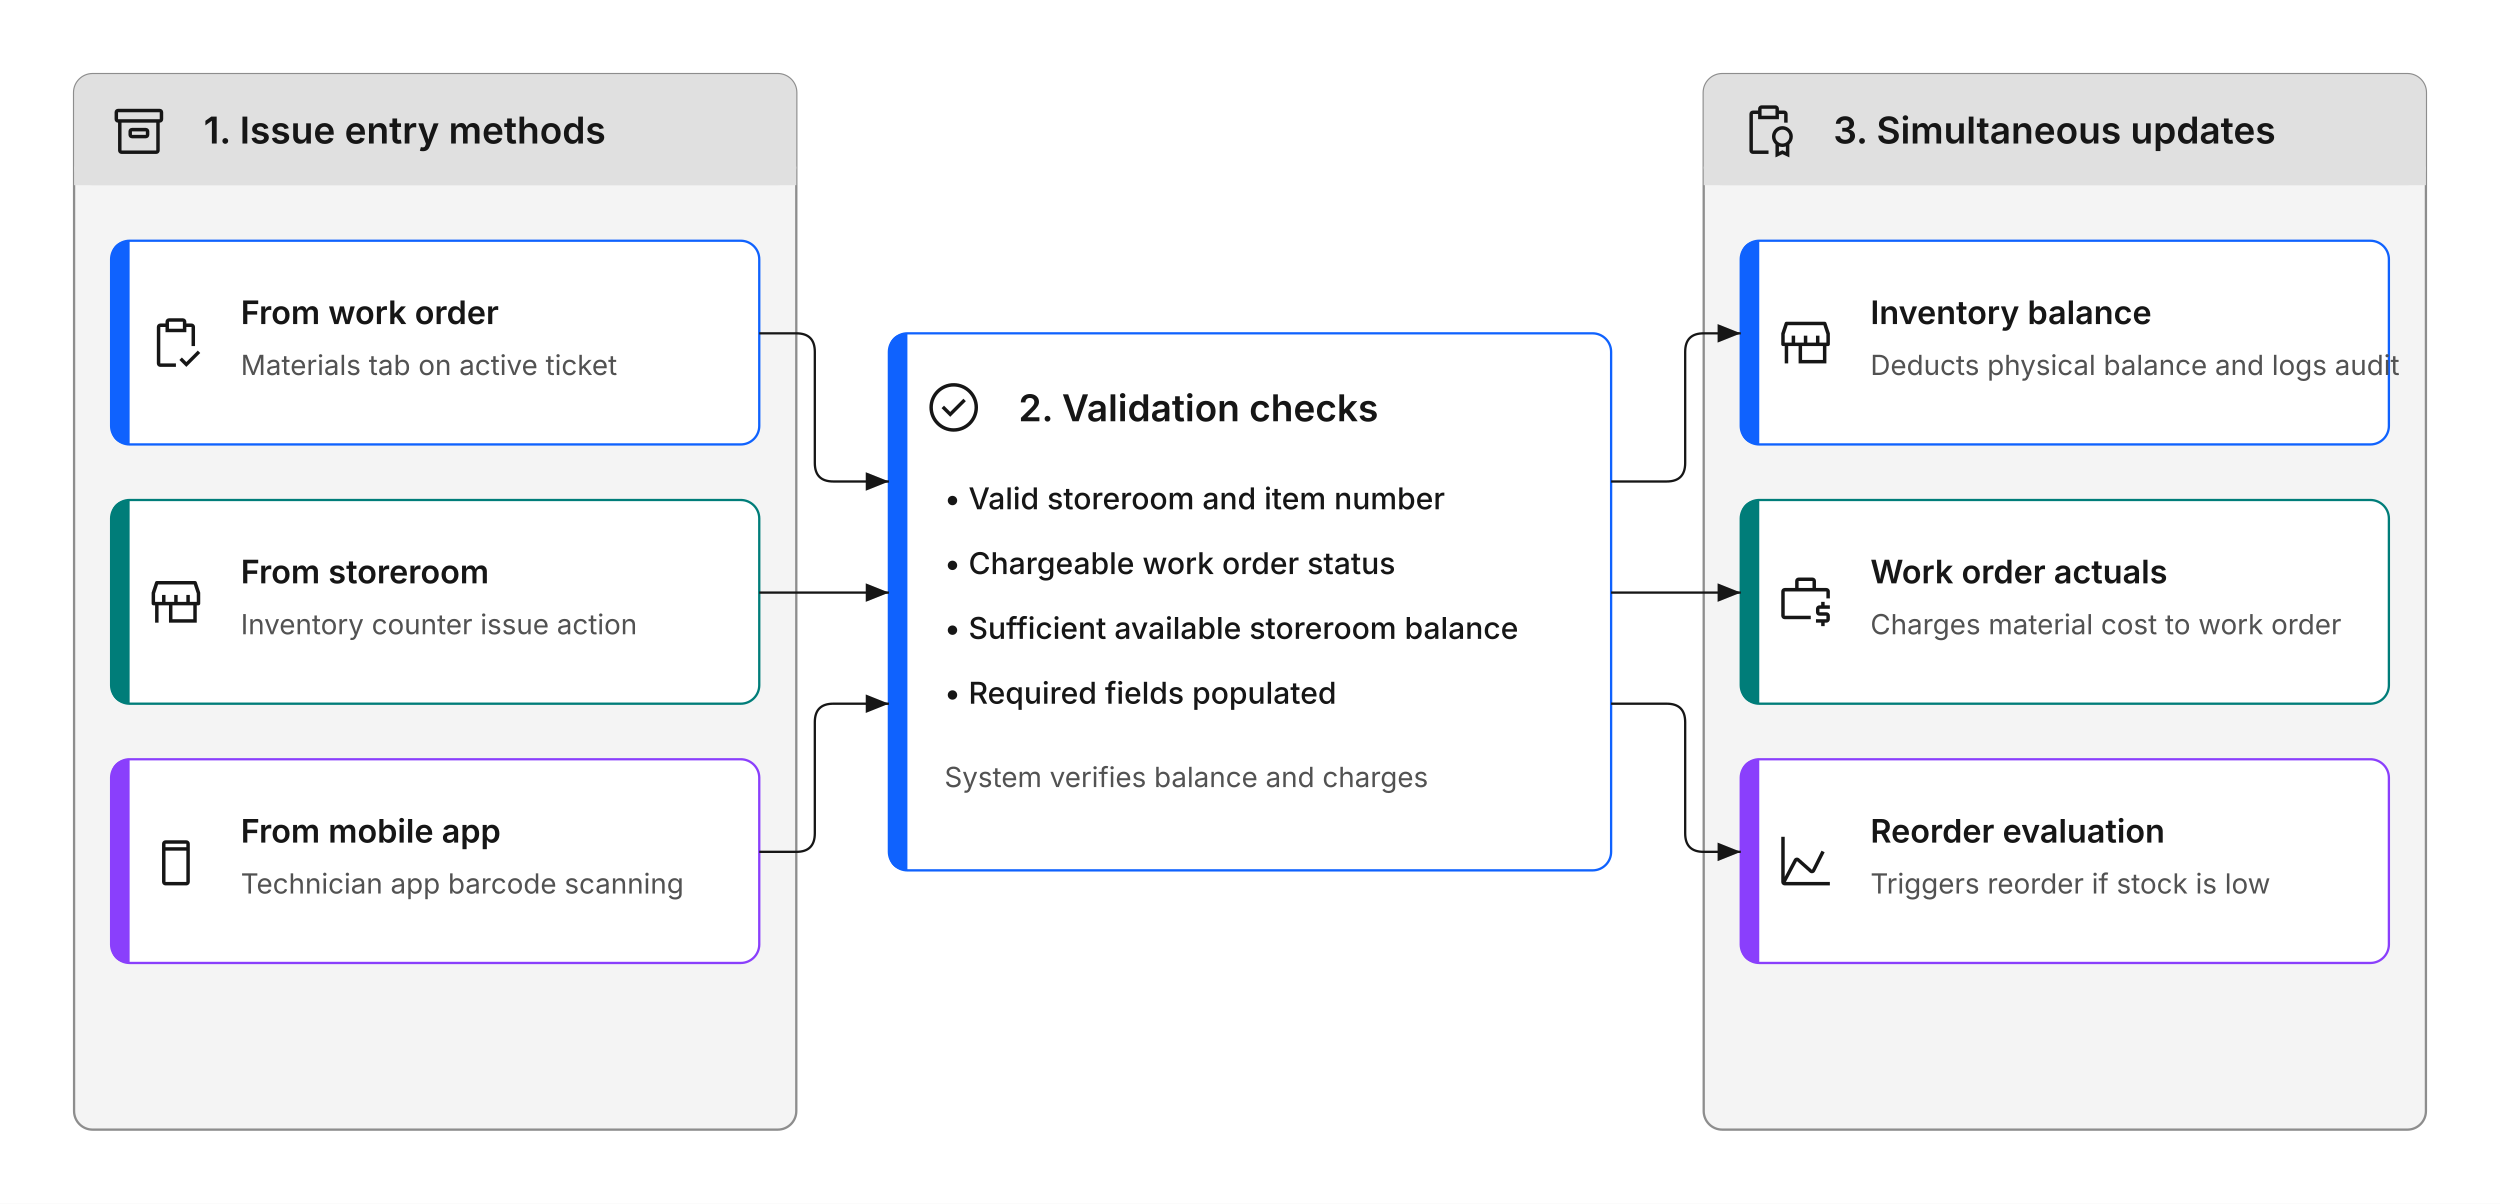
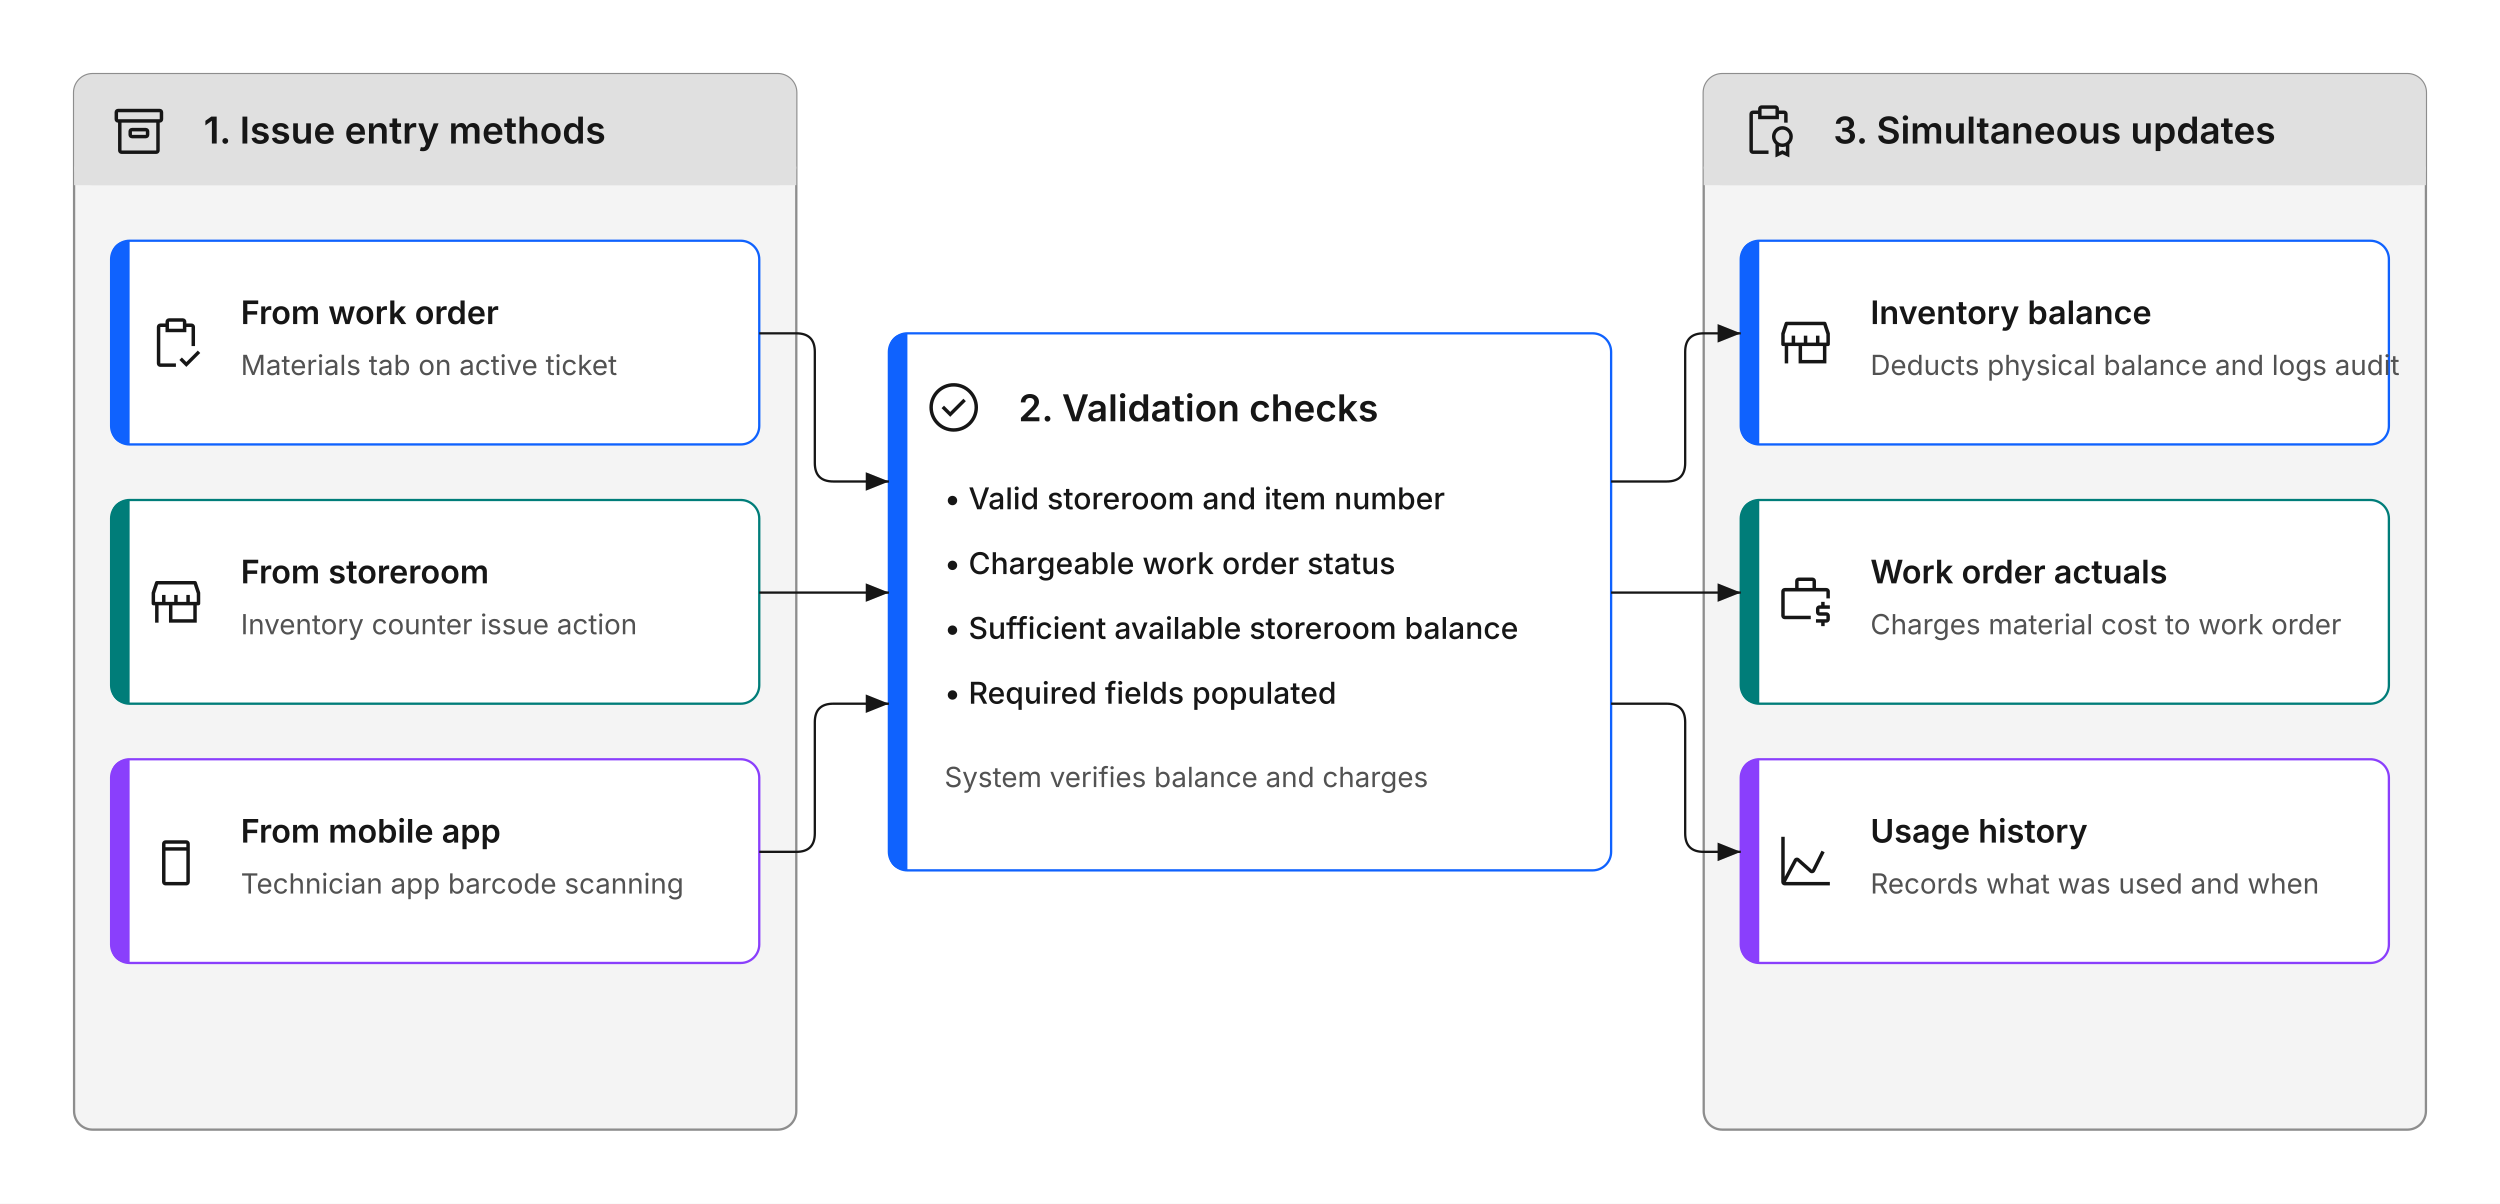
<svg xmlns="http://www.w3.org/2000/svg" viewBox="0 0 1080 520" width="1080" height="520" role="img" aria-labelledby="t d" style="background:#ffffff; font-family:'IBM Plex Sans', -apple-system, sans-serif;">
  <defs>
    <marker id="arrow" viewBox="0 0 10 10" refX="10" refY="5" markerWidth="10" markerHeight="10" markerUnits="userSpaceOnUse" orient="auto">
      <path d="M 0 1 L 10 5 L 0 9 z" fill="#161616" />
    </marker>
  </defs>
  <rect width="100%" height="100%" fill="#ffffff" />
  <rect x="32" y="32" width="312" height="456" rx="8" fill="#f4f4f4" stroke="#8d8d8d" stroke-width="1" />
  <rect x="32" y="32" width="312" height="48" rx="8" fill="#e0e0e0" />
  <rect x="32" y="72" width="312" height="8" fill="#e0e0e0" />
  <g transform="translate(48 44) scale(0.75)" fill="#161616">
    <path d="M20,21H12a2,2,0,0,1-2-2V17a2,2,0,0,1,2-2h8a2,2,0,0,1,2,2v2A2,2,0,0,1,20,21Zm-8-4v2h8V17Z" />
    <path d="M28,4H4A2,2,0,0,0,2,6v4a2,2,0,0,0,2,2V28a2,2,0,0,0,2,2H26a2,2,0,0,0,2-2V12a2,2,0,0,0,2-2V6A2,2,0,0,0,28,4ZM26,28H6V12H26Zm2-18H4V6H28v4Z" />
  </g>
  <text x="88" y="62" font-size="16" font-weight="600" fill="#161616">1. Issue entry methods</text>
  <rect class="node" id="n_m1" x="48" y="104" width="280" height="88" rx="8" fill="#ffffff" stroke="#0f62fe" stroke-width="1" />
  <path d="M 56 104 Q 48 104 48 112 V 184 Q 48 192 56 192 Z" fill="#0f62fe" />
  <g transform="translate(64 136) scale(0.75)" fill="#161616">
    <path d="M22 27.18 19.41 24.59 18 26 22 30 30 22 28.59 20.59 22 27.18z" />
    <path d="M25,5H22V4a2.006,2.006,0,0,0-2-2H12a2.006,2.006,0,0,0-2,2V5H7A2.006,2.006,0,0,0,5,7V28a2.006,2.006,0,0,0,2,2h9V28H7V7h3v3H22V7h3V18h2V7A2.006,2.006,0,0,0,25,5ZM20,8H12V4h8Z" />
  </g>
  <text x="104" y="140" font-size="14" font-weight="600" fill="#161616">From work order</text>
  <text x="104" y="162" font-size="12" fill="#525252">Materials tab on active ticket</text>
  <rect class="node" id="n_m2" x="48" y="216" width="280" height="88" rx="8" fill="#ffffff" stroke="#007d79" stroke-width="1" />
  <path d="M 56 216 Q 48 216 48 224 V 296 Q 48 304 56 304 Z" fill="#007d79" />
  <g transform="translate(64 248) scale(0.75)" fill="#161616">
    <path d="M30,10.68l-2-6A1,1,0,0,0,27,4H5a1,1,0,0,0-1,.68l-2,6A1.19,1.19,0,0,0,2,11v6a1,1,0,0,0,1,1H4V28H6V18h6V28H28V18h1a1,1,0,0,0,1-1V11A1.19,1.19,0,0,0,30,10.68ZM26,26H14V18H26Zm2-10H24V12H22v4H17V12H15v4H10V12H8v4H4V11.16L5.72,6H26.28L28,11.16Z" />
  </g>
  <text x="104" y="252" font-size="14" font-weight="600" fill="#161616">From storeroom</text>
  <text x="104" y="274" font-size="12" fill="#525252">Inventory counter issue action</text>
  <rect class="node" id="n_m3" x="48" y="328" width="280" height="88" rx="8" fill="#ffffff" stroke="#8a3ffc" stroke-width="1" />
  <path d="M 56 328 Q 48 328 48 336 V 408 Q 48 416 56 416 Z" fill="#8a3ffc" />
  <g transform="translate(64 360) scale(0.75)" fill="#161616">
    <path d="M22,4H10A2.002,2.002,0,0,0,8,6V28a2.002,2.002,0,0,0,2,2H22a2.003,2.003,0,0,0,2-2V6A2.002,2.002,0,0,0,22,4Zm0,2,0,2H10V6ZM10,28V10H22l0,18Z" />
  </g>
  <text x="104" y="364" font-size="14" font-weight="600" fill="#161616">From mobile app</text>
  <text x="104" y="386" font-size="12" fill="#525252">Technician app barcode scanning</text>
  <rect class="node" id="n_val" x="384" y="144" width="312" height="232" rx="8" fill="#ffffff" stroke="#0f62fe" stroke-width="1" />
  <path d="M 392 144 Q 384 144 384 152 V 368 Q 384 376 392 376 Z" fill="#0f62fe" />
  <g transform="translate(400 164) scale(0.75)" fill="#161616">
    <path d="M14 21.414 9 16.413 10.413 15 14 18.586 21.585 11 23 12.415 14 21.414z" />
    <path d="M16,2A14,14,0,1,0,30,16,14,14,0,0,0,16,2Zm0,26A12,12,0,1,1,28,16,12,12,0,0,1,16,28Z" />
  </g>
  <text x="440" y="182" font-size="16" font-weight="600" fill="#161616">2. Validation checks</text>
  <text x="408" y="220" font-size="13" font-weight="500" fill="#161616">• Valid storeroom and item number</text>
  <text x="408" y="248" font-size="13" font-weight="500" fill="#161616">• Chargeable work order status</text>
  <text x="408" y="276" font-size="13" font-weight="500" fill="#161616">• Sufficient available storeroom balance</text>
  <text x="408" y="304" font-size="13" font-weight="500" fill="#161616">• Required fields populated</text>
  <text x="408" y="340" font-size="12" fill="#525252">System verifies balance and charges</text>
  <rect x="736" y="32" width="312" height="456" rx="8" fill="#f4f4f4" stroke="#8d8d8d" stroke-width="1" />
  <rect x="736" y="32" width="312" height="48" rx="8" fill="#e0e0e0" />
  <rect x="736" y="72" width="312" height="8" fill="#e0e0e0" />
  <g transform="translate(752 44) scale(0.75)" fill="#161616">
    <path d="M30,20A6,6,0,1,0,20,24.46V32l4-1.894L28,32V24.46A5.98,5.98,0,0,0,30,20Zm-4,8.84-2-.947L22,28.84V25.65a5.888,5.888,0,0,0,4,0ZM24,24a4,4,0,1,1,4-4A4.005,4.005,0,0,1,24,24Z" />
    <path d="M25,5H22V4a2.006,2.006,0,0,0-2-2H12a2.006,2.006,0,0,0-2,2V5H7A2.006,2.006,0,0,0,5,7V28a2.006,2.006,0,0,0,2,2h9V28H7V7h3v3H22V7h3v5h2V7A2.006,2.006,0,0,0,25,5ZM20,8H12V4h8Z" />
  </g>
  <text x="792" y="62" font-size="16" font-weight="600" fill="#161616">3. Simultaneous updates</text>
  <rect class="node" id="n_o1" x="752" y="104" width="280" height="88" rx="8" fill="#ffffff" stroke="#0f62fe" stroke-width="1" />
  <path d="M 760 104 Q 752 104 752 112 V 184 Q 752 192 760 192 Z" fill="#0f62fe" />
  <g transform="translate(768 136) scale(0.75)" fill="#161616">
    <path d="M30,10.68l-2-6A1,1,0,0,0,27,4H5a1,1,0,0,0-1,.68l-2,6A1.19,1.19,0,0,0,2,11v6a1,1,0,0,0,1,1H4V28H6V18h6V28H28V18h1a1,1,0,0,0,1-1V11A1.19,1.19,0,0,0,30,10.68ZM26,26H14V18H26Zm2-10H24V12H22v4H17V12H15v4H10V12H8v4H4V11.16L5.72,6H26.28L28,11.16Z" />
  </g>
  <text x="808" y="140" font-size="14" font-weight="600" fill="#161616">Inventory balance</text>
  <text x="808" y="162" font-size="12" fill="#525252">Deducts physical balance and logs audit</text>
  <rect class="node" id="n_o2" x="752" y="216" width="280" height="88" rx="8" fill="#ffffff" stroke="#007d79" stroke-width="1" />
  <path d="M 760 216 Q 752 216 752 224 V 296 Q 752 304 760 304 Z" fill="#007d79" />
  <g transform="translate(768 248) scale(0.75)" fill="#161616">
    <path d="M27,16h-2v2h-1c-1.1,0-2,.9-2,2v2c0,1.1.9,2,2,2h4v2h-6v2h3v2h2v-2h1c1.1,0,2-.9,2-2v-2c0-1.1-.9-2-2-2h-4v-2h6v-2h-3v-2ZM28,8h-6v-4c0-1.1-.9-2-2-2h-8c-1.1,0-2,.9-2,2v4h-6c-1.1,0-2,.9-2,2v14c0,1.1.9,2,2,2h15v-2H4v-14h24v4h2v-4c0-1.1-.9-2-2-2ZM20,8h-8v-4h8v4Z" />
  </g>
  <text x="808" y="252" font-size="14" font-weight="600" fill="#161616">Work order actuals</text>
  <text x="808" y="274" font-size="12" fill="#525252">Charges material cost to work order</text>
  <rect class="node" id="n_o3" x="752" y="328" width="280" height="88" rx="8" fill="#ffffff" stroke="#8a3ffc" stroke-width="1" />
  <path d="M 760 328 Q 752 328 752 336 V 408 Q 752 416 760 416 Z" fill="#8a3ffc" />
  <g transform="translate(768 360) scale(0.75)" fill="#161616">
    <path d="M4.67,28l6.39-12,7.3,6.49a2,2,0,0,0,1.7.47,2,2,0,0,0,1.42-1.07L27,10.9,25.18,10,19.69,21l-7.3-6.49A2,2,0,0,0,10.71,14a2,2,0,0,0-1.42,1L4,25V2H2V28a2,2,0,0,0,2,2H30V28Z" />
  </g>
-   <text x="808" y="364" font-size="14" font-weight="600" fill="#161616">Reorder evaluation</text>
-   <text x="808" y="386" font-size="12" fill="#525252">Triggers reorder if stock is low</text>
+   <text x="808" y="364" font-size="14" font-weight="600" fill="#161616">Usage history</text>
+   <text x="808" y="386" font-size="12" fill="#525252">Records what was used and when</text>
  <path class="connector" id="k1" data-from="n_m1" data-to="n_val" fill="none" stroke="#161616" stroke-width="1" marker-end="url(#arrow)" d="M 328 144 H 344 Q 352 144 352 152 V 200 Q 352 208 360 208 H 384" />
  <path class="connector" id="k2" data-from="n_m2" data-to="n_val" fill="none" stroke="#161616" stroke-width="1" marker-end="url(#arrow)" d="M 328 256 H 384" />
  <path class="connector" id="k3" data-from="n_m3" data-to="n_val" fill="none" stroke="#161616" stroke-width="1" marker-end="url(#arrow)" d="M 328 368 H 344 Q 352 368 352 360 V 312 Q 352 304 360 304 H 384" />
  <path class="connector" id="k4" data-from="n_val" data-to="n_o1" fill="none" stroke="#161616" stroke-width="1" marker-end="url(#arrow)" d="M 696 208 H 720 Q 728 208 728 200 V 152 Q 728 144 736 144 H 752" />
  <path class="connector" id="k5" data-from="n_val" data-to="n_o2" fill="none" stroke="#161616" stroke-width="1" marker-end="url(#arrow)" d="M 696 256 H 752" />
  <path class="connector" id="k6" data-from="n_val" data-to="n_o3" fill="none" stroke="#161616" stroke-width="1" marker-end="url(#arrow)" d="M 696 304 H 720 Q 728 304 728 312 V 360 Q 728 368 736 368 H 752" />
</svg>
